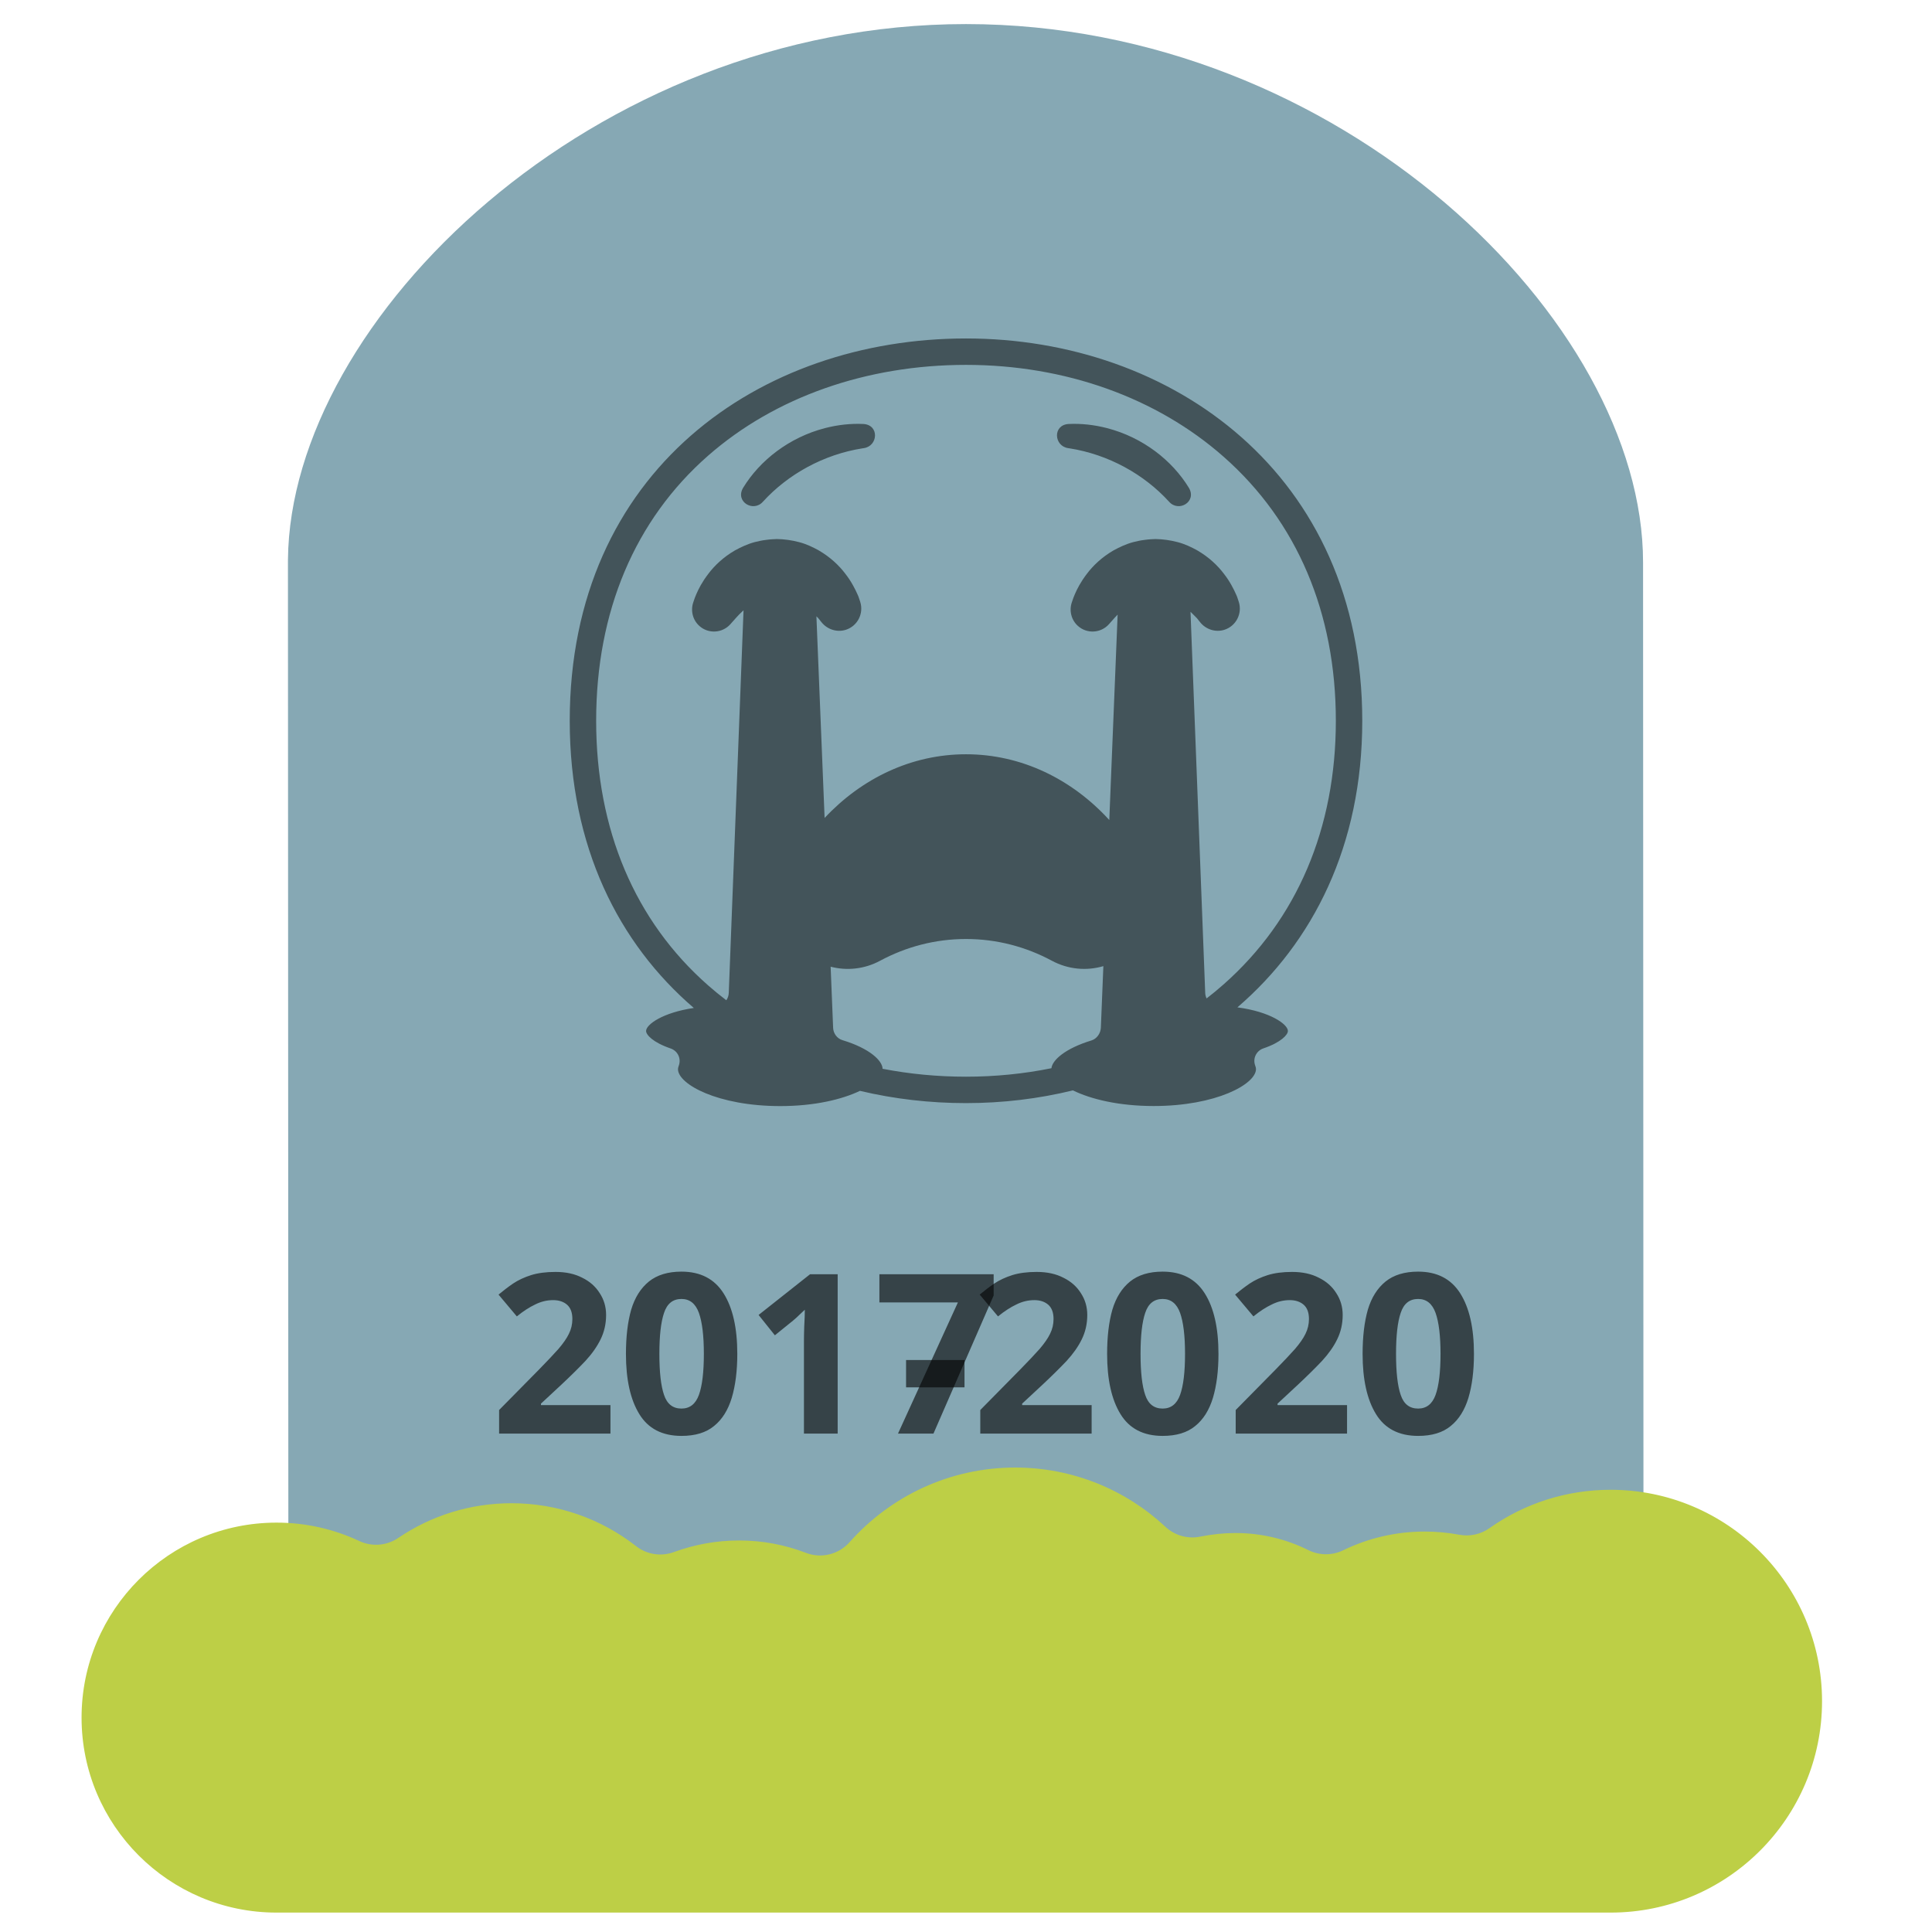
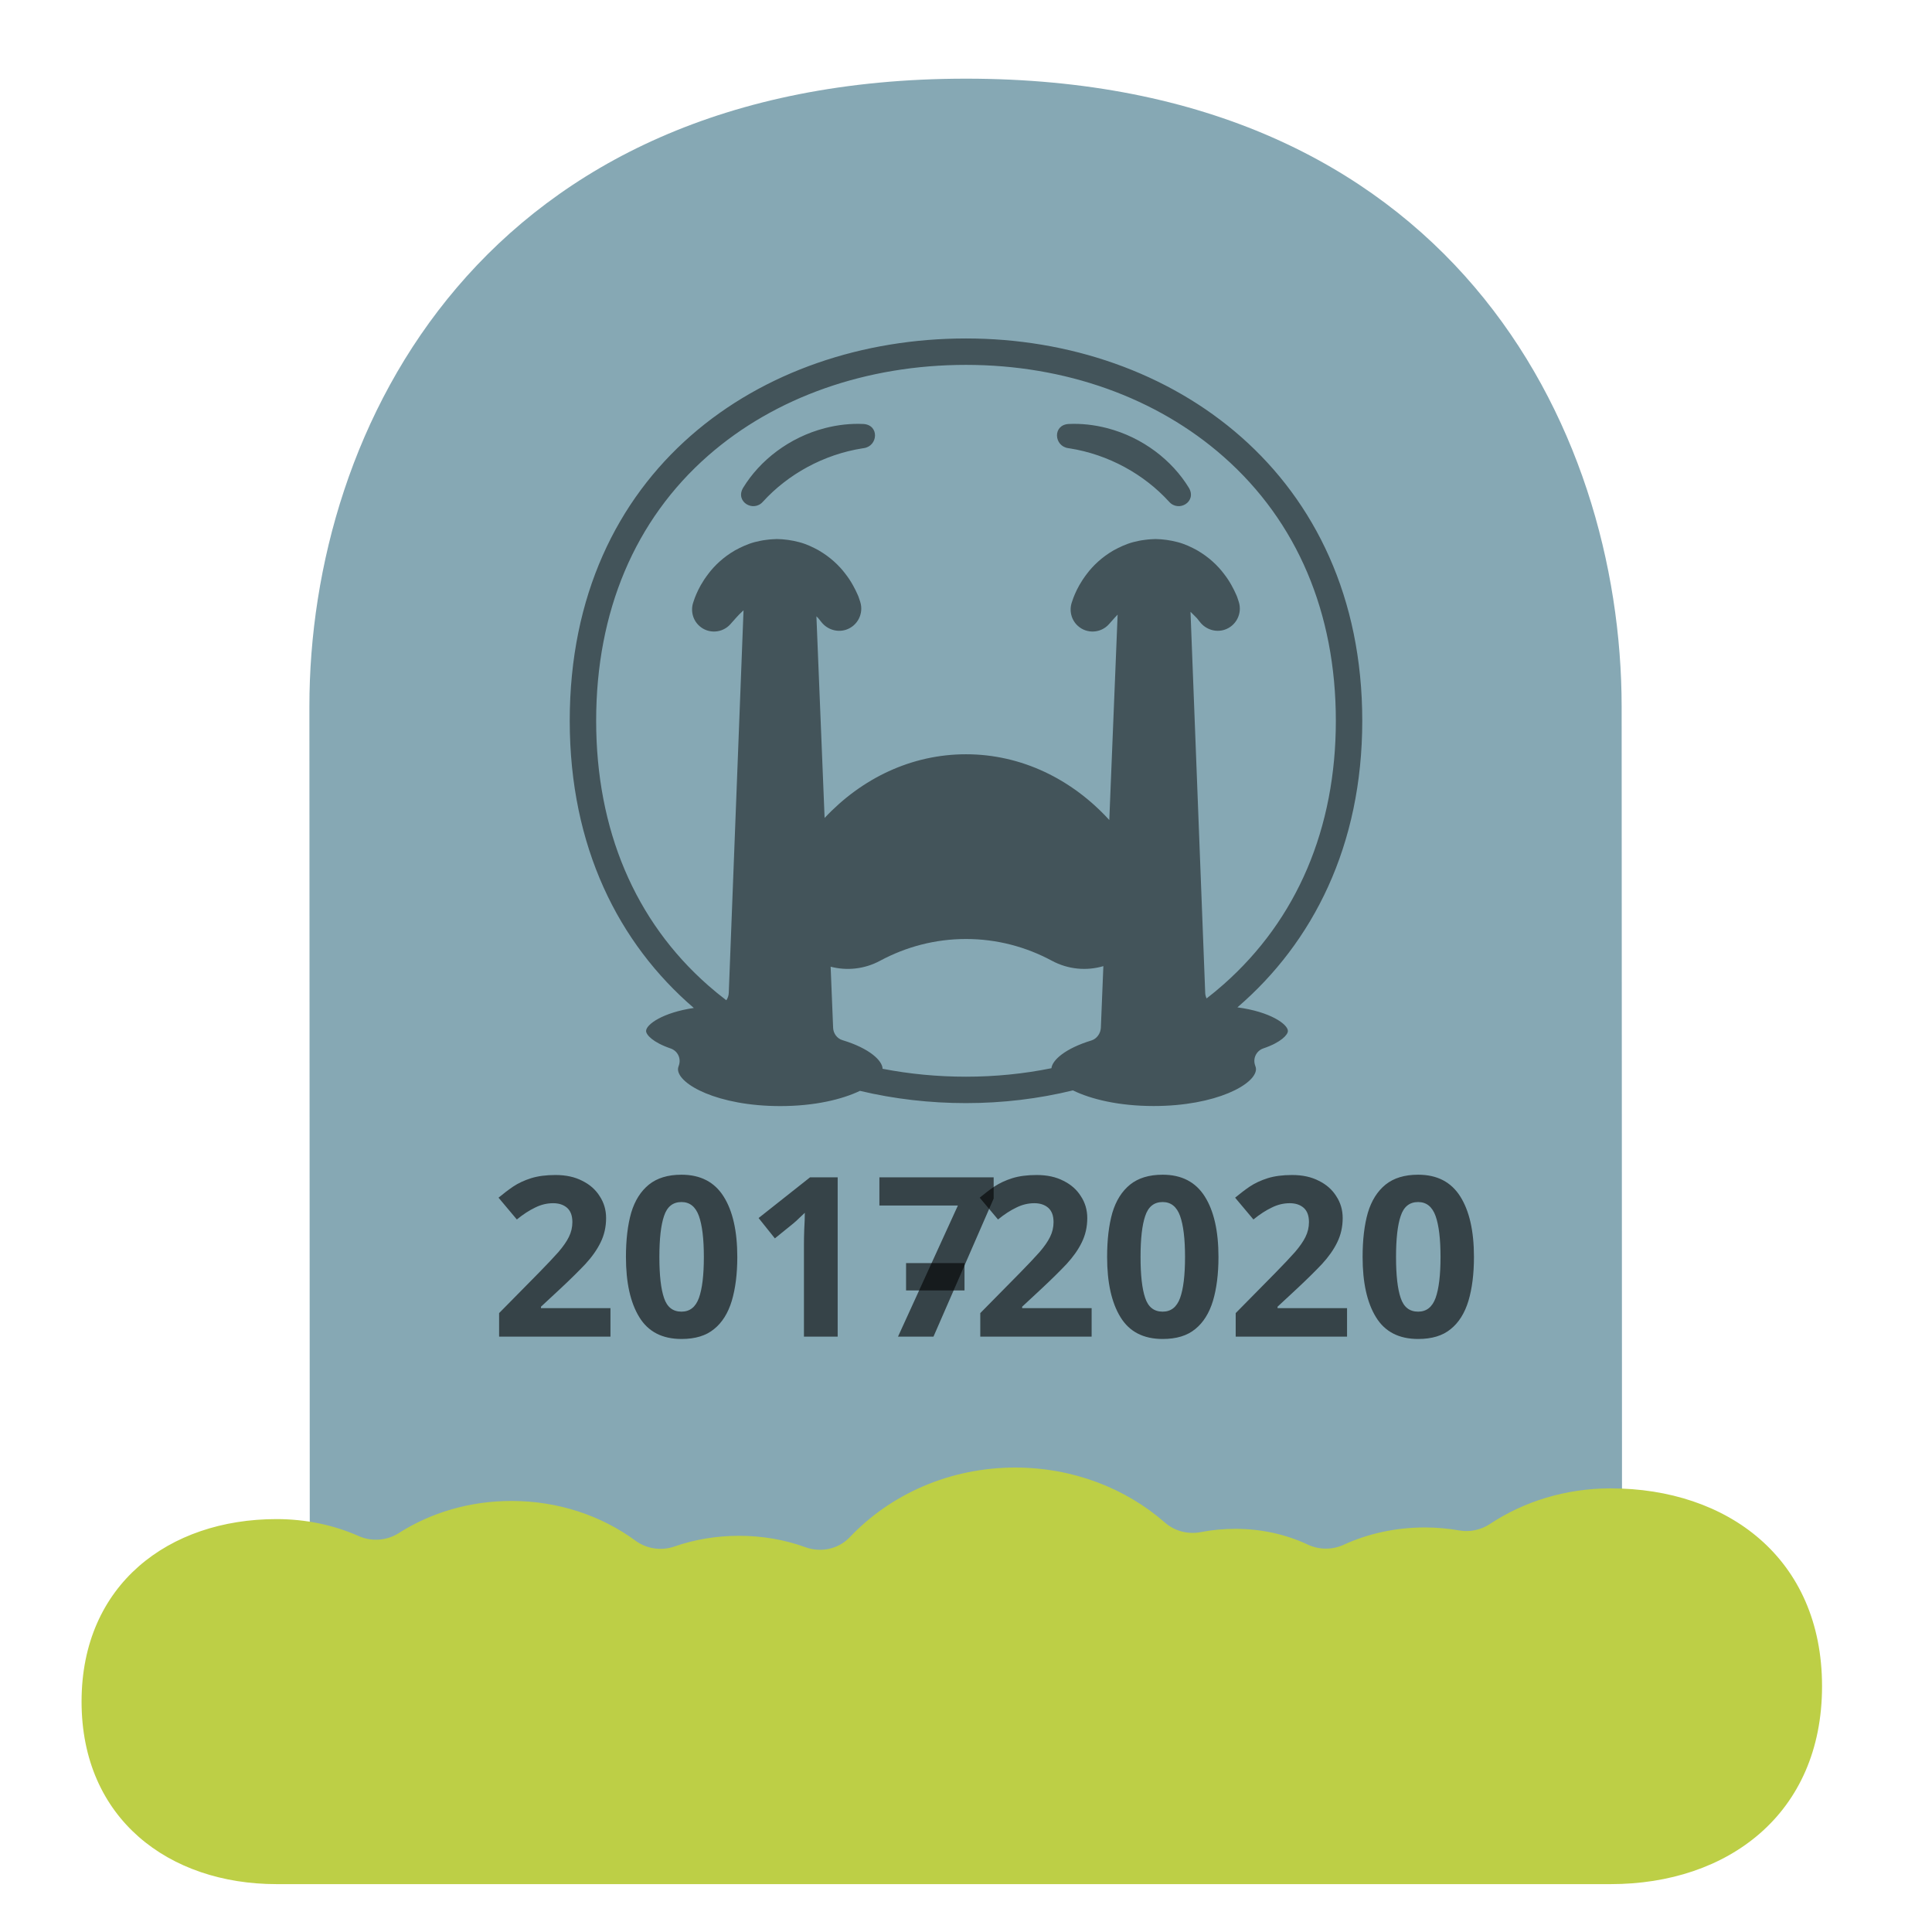
- <svg xmlns="http://www.w3.org/2000/svg" width="100%" height="100%" viewBox="0 0 128 128" version="1.1" xml:space="preserve" style="fill-rule:evenodd;clip-rule:evenodd;stroke-linejoin:round;stroke-miterlimit:2;">
-   <g id="g4534">
-     <path d="M19.078,37.068C19.234,21.147 39.321,1.595 64,1.595C88.775,1.595 108.857,21.248 108.857,37.255L108.89,115.963L19.11,115.963L19.077,37.255L19.078,37.068Z" style="fill:rgb(134,168,180);" />
+ <svg xmlns="http://www.w3.org/2000/svg" width="100%" height="100%" viewBox="0 0 128 128" version="1.1" xml:space="preserve" style="fill-rule:evenodd;clip-rule:evenodd;stroke-linejoin:round;stroke-miterlimit:2;" id="svg1951">
+   <defs id="defs1955" />
+   <g id="g4534" transform="matrix(0.9683758,0,0,0.9683758,2.023445,3.667241)" style="stroke-width:1.033">
+     <path d="M 19.078,44.563 C 19.069,25.378 31.023,1.595 64,1.595 c 32.977,0 44.848,23.68 44.857,42.968 L 108.89,115.963 H 19.11 Z" style="fill:#86a8b4;stroke-width:1.033" id="path1936" />
  </g>
-   <g transform="matrix(0.437556,0,0,0.437556,35.9964,19.7503)">
-     <path d="M64,6.11C95.15,6.11 124,26.63 124,64C124,82.907 116.531,97.561 105.094,107.392C110.066,108.049 112.74,109.954 112.74,110.97C112.74,111.52 111.75,112.68 109.01,113.61C108.5,113.78 108.08,114.17 107.85,114.65C107.62,115.14 107.6,115.7 107.79,116.21C107.87,116.43 107.91,116.6 107.91,116.73C107.91,119.02 101.87,122.33 92.42,122.33C87.109,122.33 82.879,121.284 80.19,119.962C74.961,121.24 69.517,121.89 64,121.89C58.53,121.89 53.131,121.267 47.942,120.034C45.245,121.326 41.078,122.34 35.88,122.34C26.42,122.34 20.39,119.03 20.39,116.75C20.39,116.61 20.43,116.44 20.51,116.22C20.7,115.71 20.68,115.15 20.45,114.66C20.22,114.17 19.8,113.8 19.29,113.62C16.56,112.69 15.56,111.53 15.56,110.97C15.56,109.983 18.085,108.177 22.789,107.484C11.416,97.717 4,83.104 4,64C4,26.11 32.85,6.11 64,6.11ZM84.799,101.149C82.278,101.891 79.478,101.665 77,100.33C73.09,98.23 68.68,97.04 64,97.04C59.32,97.04 54.91,98.23 51,100.33C48.624,101.613 45.948,101.874 43.504,101.235L43.88,110.49C43.91,111.34 44.48,112.12 45.3,112.36C49.449,113.614 51.351,115.491 51.37,116.692C55.441,117.483 59.671,117.89 64,117.89C68.431,117.89 72.766,117.454 76.937,116.606C77.061,115.405 78.971,113.627 83,112.4C83.81,112.15 84.38,111.33 84.42,110.48L84.799,101.149ZM100.431,106.04C101.321,105.352 102.188,104.635 103.03,103.89C114.13,94.07 120,80.27 120,64C120,47.65 114.13,33.83 103.03,24.04C92.86,15.06 78.99,10.11 64,10.11C48.93,10.11 35.07,14.99 24.96,23.85C13.86,33.58 8,47.46 8,64C8,80.46 13.86,94.32 24.96,104.07C25.848,104.851 26.765,105.6 27.71,106.319C27.93,105.995 28.065,105.607 28.08,105.2L30.315,47.268C29.859,47.684 29.474,48.077 29.2,48.39C28.84,48.8 28.63,49.03 28.63,49.03L28.33,49.37C27.11,50.74 25.01,50.87 23.64,49.65C22.6,48.73 22.28,47.29 22.71,46.05C22.71,46.05 22.75,45.94 22.82,45.73C22.9,45.52 22.99,45.2 23.17,44.82C23.5,44.04 24.06,42.95 24.99,41.74C25.9,40.53 27.24,39.23 29.02,38.2C29.92,37.71 30.91,37.24 31.99,36.95C32.55,36.82 33.03,36.69 33.73,36.61C34.03,36.57 34.47,36.52 34.6,36.52L35.36,36.48C36.5,36.5 37.64,36.66 38.73,36.95C39.81,37.23 40.8,37.7 41.7,38.2C43.48,39.23 44.82,40.53 45.73,41.74C46.2,42.34 46.57,42.92 46.86,43.44C47.15,43.94 47.39,44.45 47.58,44.88C47.69,45.1 47.74,45.26 47.78,45.38L47.98,45.98C48.55,47.75 47.58,49.65 45.81,50.22C44.45,50.65 43,50.16 42.15,49.11C42.15,49.11 42.09,49.03 41.97,48.89C41.91,48.82 41.84,48.73 41.76,48.62C41.67,48.51 41.58,48.39 41.5,48.33L41.35,48.18L42.59,78.714C48.194,72.732 55.72,69.07 64,69.07C72.423,69.07 80.066,72.86 85.697,79.024L86.96,47.925C86.794,48.092 86.647,48.249 86.52,48.39C86.16,48.8 85.95,49.03 85.95,49.03L85.65,49.37C84.43,50.74 82.33,50.87 80.96,49.65C79.92,48.73 79.6,47.29 80.03,46.05C80.03,46.05 80.07,45.94 80.14,45.73C80.22,45.52 80.31,45.2 80.49,44.82C80.82,44.04 81.38,42.95 82.31,41.74C83.22,40.53 84.56,39.23 86.34,38.2C87.24,37.71 88.23,37.24 89.31,36.95C89.87,36.82 90.35,36.69 91.05,36.61C91.35,36.57 91.78,36.52 91.92,36.52L92.68,36.48C93.82,36.5 94.96,36.66 96.05,36.95C97.13,37.23 98.12,37.7 99.02,38.2C100.8,39.23 102.14,40.53 103.05,41.74C103.52,42.34 103.89,42.92 104.18,43.44C104.47,43.94 104.71,44.45 104.9,44.88C105.01,45.1 105.06,45.26 105.1,45.38L105.3,45.98C105.87,47.75 104.9,49.65 103.13,50.22C101.78,50.65 100.33,50.16 99.48,49.11C99.48,49.11 99.42,49.03 99.3,48.89C99.24,48.82 99.17,48.73 99.09,48.62C99,48.51 98.91,48.39 98.83,48.33L98.21,47.71C98.141,47.641 98.069,47.571 97.994,47.5L100.22,105.21C100.231,105.506 100.306,105.787 100.431,106.04ZM48.37,22.74C42.41,23.67 37.01,26.7 33.25,30.83C31.8,32.48 29.01,30.83 30.25,28.73C32.79,24.56 37.24,21.09 42.63,19.69C44.59,19.18 46.56,18.97 48.47,19.06C50.91,19.21 50.69,22.42 48.51,22.72C48.46,22.73 48.42,22.73 48.37,22.74ZM79.63,22.74C79.58,22.73 79.54,22.73 79.49,22.72C77.31,22.42 77.09,19.21 79.53,19.06C81.44,18.97 83.41,19.18 85.37,19.69C90.76,21.09 95.21,24.56 97.75,28.73C98.99,30.83 96.2,32.48 94.75,30.83C90.99,26.7 85.59,23.67 79.63,22.74Z" style="fill-opacity:0.5;fill-rule:nonzero;" />
+   <g transform="matrix(0.437556,0,0,0.437556,35.9964,19.7503)" id="g1941">
+     <path d="M64,6.11C95.15,6.11 124,26.63 124,64C124,82.907 116.531,97.561 105.094,107.392C110.066,108.049 112.74,109.954 112.74,110.97C112.74,111.52 111.75,112.68 109.01,113.61C108.5,113.78 108.08,114.17 107.85,114.65C107.62,115.14 107.6,115.7 107.79,116.21C107.87,116.43 107.91,116.6 107.91,116.73C107.91,119.02 101.87,122.33 92.42,122.33C87.109,122.33 82.879,121.284 80.19,119.962C74.961,121.24 69.517,121.89 64,121.89C58.53,121.89 53.131,121.267 47.942,120.034C45.245,121.326 41.078,122.34 35.88,122.34C26.42,122.34 20.39,119.03 20.39,116.75C20.39,116.61 20.43,116.44 20.51,116.22C20.7,115.71 20.68,115.15 20.45,114.66C20.22,114.17 19.8,113.8 19.29,113.62C16.56,112.69 15.56,111.53 15.56,110.97C15.56,109.983 18.085,108.177 22.789,107.484C11.416,97.717 4,83.104 4,64C4,26.11 32.85,6.11 64,6.11ZM84.799,101.149C82.278,101.891 79.478,101.665 77,100.33C73.09,98.23 68.68,97.04 64,97.04C59.32,97.04 54.91,98.23 51,100.33C48.624,101.613 45.948,101.874 43.504,101.235L43.88,110.49C43.91,111.34 44.48,112.12 45.3,112.36C49.449,113.614 51.351,115.491 51.37,116.692C55.441,117.483 59.671,117.89 64,117.89C68.431,117.89 72.766,117.454 76.937,116.606C77.061,115.405 78.971,113.627 83,112.4C83.81,112.15 84.38,111.33 84.42,110.48L84.799,101.149ZM100.431,106.04C101.321,105.352 102.188,104.635 103.03,103.89C114.13,94.07 120,80.27 120,64C120,47.65 114.13,33.83 103.03,24.04C92.86,15.06 78.99,10.11 64,10.11C48.93,10.11 35.07,14.99 24.96,23.85C13.86,33.58 8,47.46 8,64C8,80.46 13.86,94.32 24.96,104.07C25.848,104.851 26.765,105.6 27.71,106.319C27.93,105.995 28.065,105.607 28.08,105.2L30.315,47.268C29.859,47.684 29.474,48.077 29.2,48.39C28.84,48.8 28.63,49.03 28.63,49.03L28.33,49.37C27.11,50.74 25.01,50.87 23.64,49.65C22.6,48.73 22.28,47.29 22.71,46.05C22.71,46.05 22.75,45.94 22.82,45.73C22.9,45.52 22.99,45.2 23.17,44.82C23.5,44.04 24.06,42.95 24.99,41.74C25.9,40.53 27.24,39.23 29.02,38.2C29.92,37.71 30.91,37.24 31.99,36.95C32.55,36.82 33.03,36.69 33.73,36.61C34.03,36.57 34.47,36.52 34.6,36.52L35.36,36.48C36.5,36.5 37.64,36.66 38.73,36.95C39.81,37.23 40.8,37.7 41.7,38.2C43.48,39.23 44.82,40.53 45.73,41.74C46.2,42.34 46.57,42.92 46.86,43.44C47.15,43.94 47.39,44.45 47.58,44.88C47.69,45.1 47.74,45.26 47.78,45.38L47.98,45.98C48.55,47.75 47.58,49.65 45.81,50.22C44.45,50.65 43,50.16 42.15,49.11C42.15,49.11 42.09,49.03 41.97,48.89C41.91,48.82 41.84,48.73 41.76,48.62C41.67,48.51 41.58,48.39 41.5,48.33L41.35,48.18L42.59,78.714C48.194,72.732 55.72,69.07 64,69.07C72.423,69.07 80.066,72.86 85.697,79.024L86.96,47.925C86.794,48.092 86.647,48.249 86.52,48.39C86.16,48.8 85.95,49.03 85.95,49.03L85.65,49.37C84.43,50.74 82.33,50.87 80.96,49.65C79.92,48.73 79.6,47.29 80.03,46.05C80.03,46.05 80.07,45.94 80.14,45.73C80.22,45.52 80.31,45.2 80.49,44.82C80.82,44.04 81.38,42.95 82.31,41.74C83.22,40.53 84.56,39.23 86.34,38.2C87.24,37.71 88.23,37.24 89.31,36.95C89.87,36.82 90.35,36.69 91.05,36.61C91.35,36.57 91.78,36.52 91.92,36.52L92.68,36.48C93.82,36.5 94.96,36.66 96.05,36.95C97.13,37.23 98.12,37.7 99.02,38.2C100.8,39.23 102.14,40.53 103.05,41.74C103.52,42.34 103.89,42.92 104.18,43.44C104.47,43.94 104.71,44.45 104.9,44.88C105.01,45.1 105.06,45.26 105.1,45.38L105.3,45.98C105.87,47.75 104.9,49.65 103.13,50.22C101.78,50.65 100.33,50.16 99.48,49.11C99.48,49.11 99.42,49.03 99.3,48.89C99.24,48.82 99.17,48.73 99.09,48.62C99,48.51 98.91,48.39 98.83,48.33L98.21,47.71C98.141,47.641 98.069,47.571 97.994,47.5L100.22,105.21C100.231,105.506 100.306,105.787 100.431,106.04ZM48.37,22.74C42.41,23.67 37.01,26.7 33.25,30.83C31.8,32.48 29.01,30.83 30.25,28.73C32.79,24.56 37.24,21.09 42.63,19.69C44.59,19.18 46.56,18.97 48.47,19.06C50.91,19.21 50.69,22.42 48.51,22.72C48.46,22.73 48.42,22.73 48.37,22.74ZM79.63,22.74C79.58,22.73 79.54,22.73 79.49,22.72C77.31,22.42 77.09,19.21 79.53,19.06C81.44,18.97 83.41,19.18 85.37,19.69C90.76,21.09 95.21,24.56 97.75,28.73C98.99,30.83 96.2,32.48 94.75,30.83C90.99,26.7 85.59,23.67 79.63,22.74Z" style="fill-opacity:0.5;fill-rule:nonzero;" id="path1939" />
  </g>
-   <g transform="matrix(1.23278,0,0,1.23278,-10.6194,-18.486)">
-     <text x="34.953px" y="92.038px" style="font-family:'ComicNeue-Bold', 'Comic Neue';font-weight:700;font-size:12px;fill-opacity:0.6;">2017<tspan x="56.949px " y="92.038px ">-</tspan>2020</text>
+   <g transform="matrix(1.23278,0,0,1.23278,-10.6194,-20.66474)" id="g1947">
+     <text x="34.953" y="88.596" style="font-weight:700;font-size:12px;font-family:ComicNeue-Bold, 'Comic Neue';fill-opacity:0.6" id="text1945">2017<tspan x="56.949" y="88.596" id="tspan1943">-</tspan>2020</text>
  </g>
-   <path d="M18.322,126.714C11.192,126.714 5.404,120.926 5.404,113.796C5.404,106.666 11.192,100.878 18.322,100.878C20.269,100.878 22.115,101.309 23.772,102.082C24.627,102.497 25.639,102.416 26.418,101.87C28.551,100.431 31.122,99.593 33.887,99.593C36.982,99.593 39.834,100.643 42.105,102.407C42.831,102.995 43.816,103.15 44.687,102.815C46.023,102.33 47.464,102.06 48.967,102.06C50.517,102.06 52,102.346 53.367,102.87C54.394,103.278 55.567,102.995 56.296,102.164C58.985,99.142 62.899,97.229 67.256,97.229C71.087,97.229 74.576,98.708 77.18,101.125C77.811,101.734 78.706,101.987 79.563,101.797C80.303,101.651 81.069,101.567 81.854,101.567C83.575,101.567 85.204,101.969 86.651,102.684C87.395,103.067 88.278,103.07 89.025,102.693C90.65,101.91 92.472,101.469 94.396,101.469C95.171,101.469 95.93,101.541 96.666,101.678C97.38,101.815 98.118,101.652 98.707,101.226C100.971,99.633 103.732,98.702 106.709,98.702C114.439,98.702 120.715,104.978 120.715,112.708C120.715,120.434 114.447,126.707 106.723,126.714L106.723,126.714L18.322,126.714Z" style="fill:rgb(189,207,70);" />
+   <path d="m 18.322,124.828 c -7.13,0 -12.918,-4.326 -12.918,-12.092 0,-7.766 5.788,-12.092 12.918,-12.092 1.947,0 3.797,0.395 5.45,1.127 0.859,0.38 1.86,0.303 2.646,-0.198 2.126,-1.357 4.704,-2.131 7.469,-2.131 3.095,0 5.956,0.972 8.218,2.634 0.735,0.54 1.707,0.686 2.582,0.382 1.332,-0.463 2.777,-0.707 4.28,-0.707 1.55,0 3.036,0.261 4.4,0.758 1.03,0.375 2.195,0.113 2.929,-0.661 2.684,-2.833 6.603,-4.619 10.96,-4.619 3.831,0 7.329,1.375 9.924,3.647 0.64,0.561 1.524,0.798 2.383,0.629 0.738,-0.145 1.506,-0.215 2.291,-0.215 1.721,0 3.354,0.369 4.797,1.046 0.748,0.351 1.622,0.353 2.374,0.008 1.62,-0.742 3.447,-1.146 5.371,-1.146 0.775,0 1.534,0.066 2.27,0.196 0.714,0.126 1.448,-0.03 2.041,-0.423 2.26,-1.497 5.025,-2.363 8.002,-2.363 7.73,0 14.006,4.628 14.006,13.11 0,8.482 -6.268,13.11 -13.992,13.11 z" style="fill:#bdcf46;stroke-width:1" id="path1949" />
</svg>
